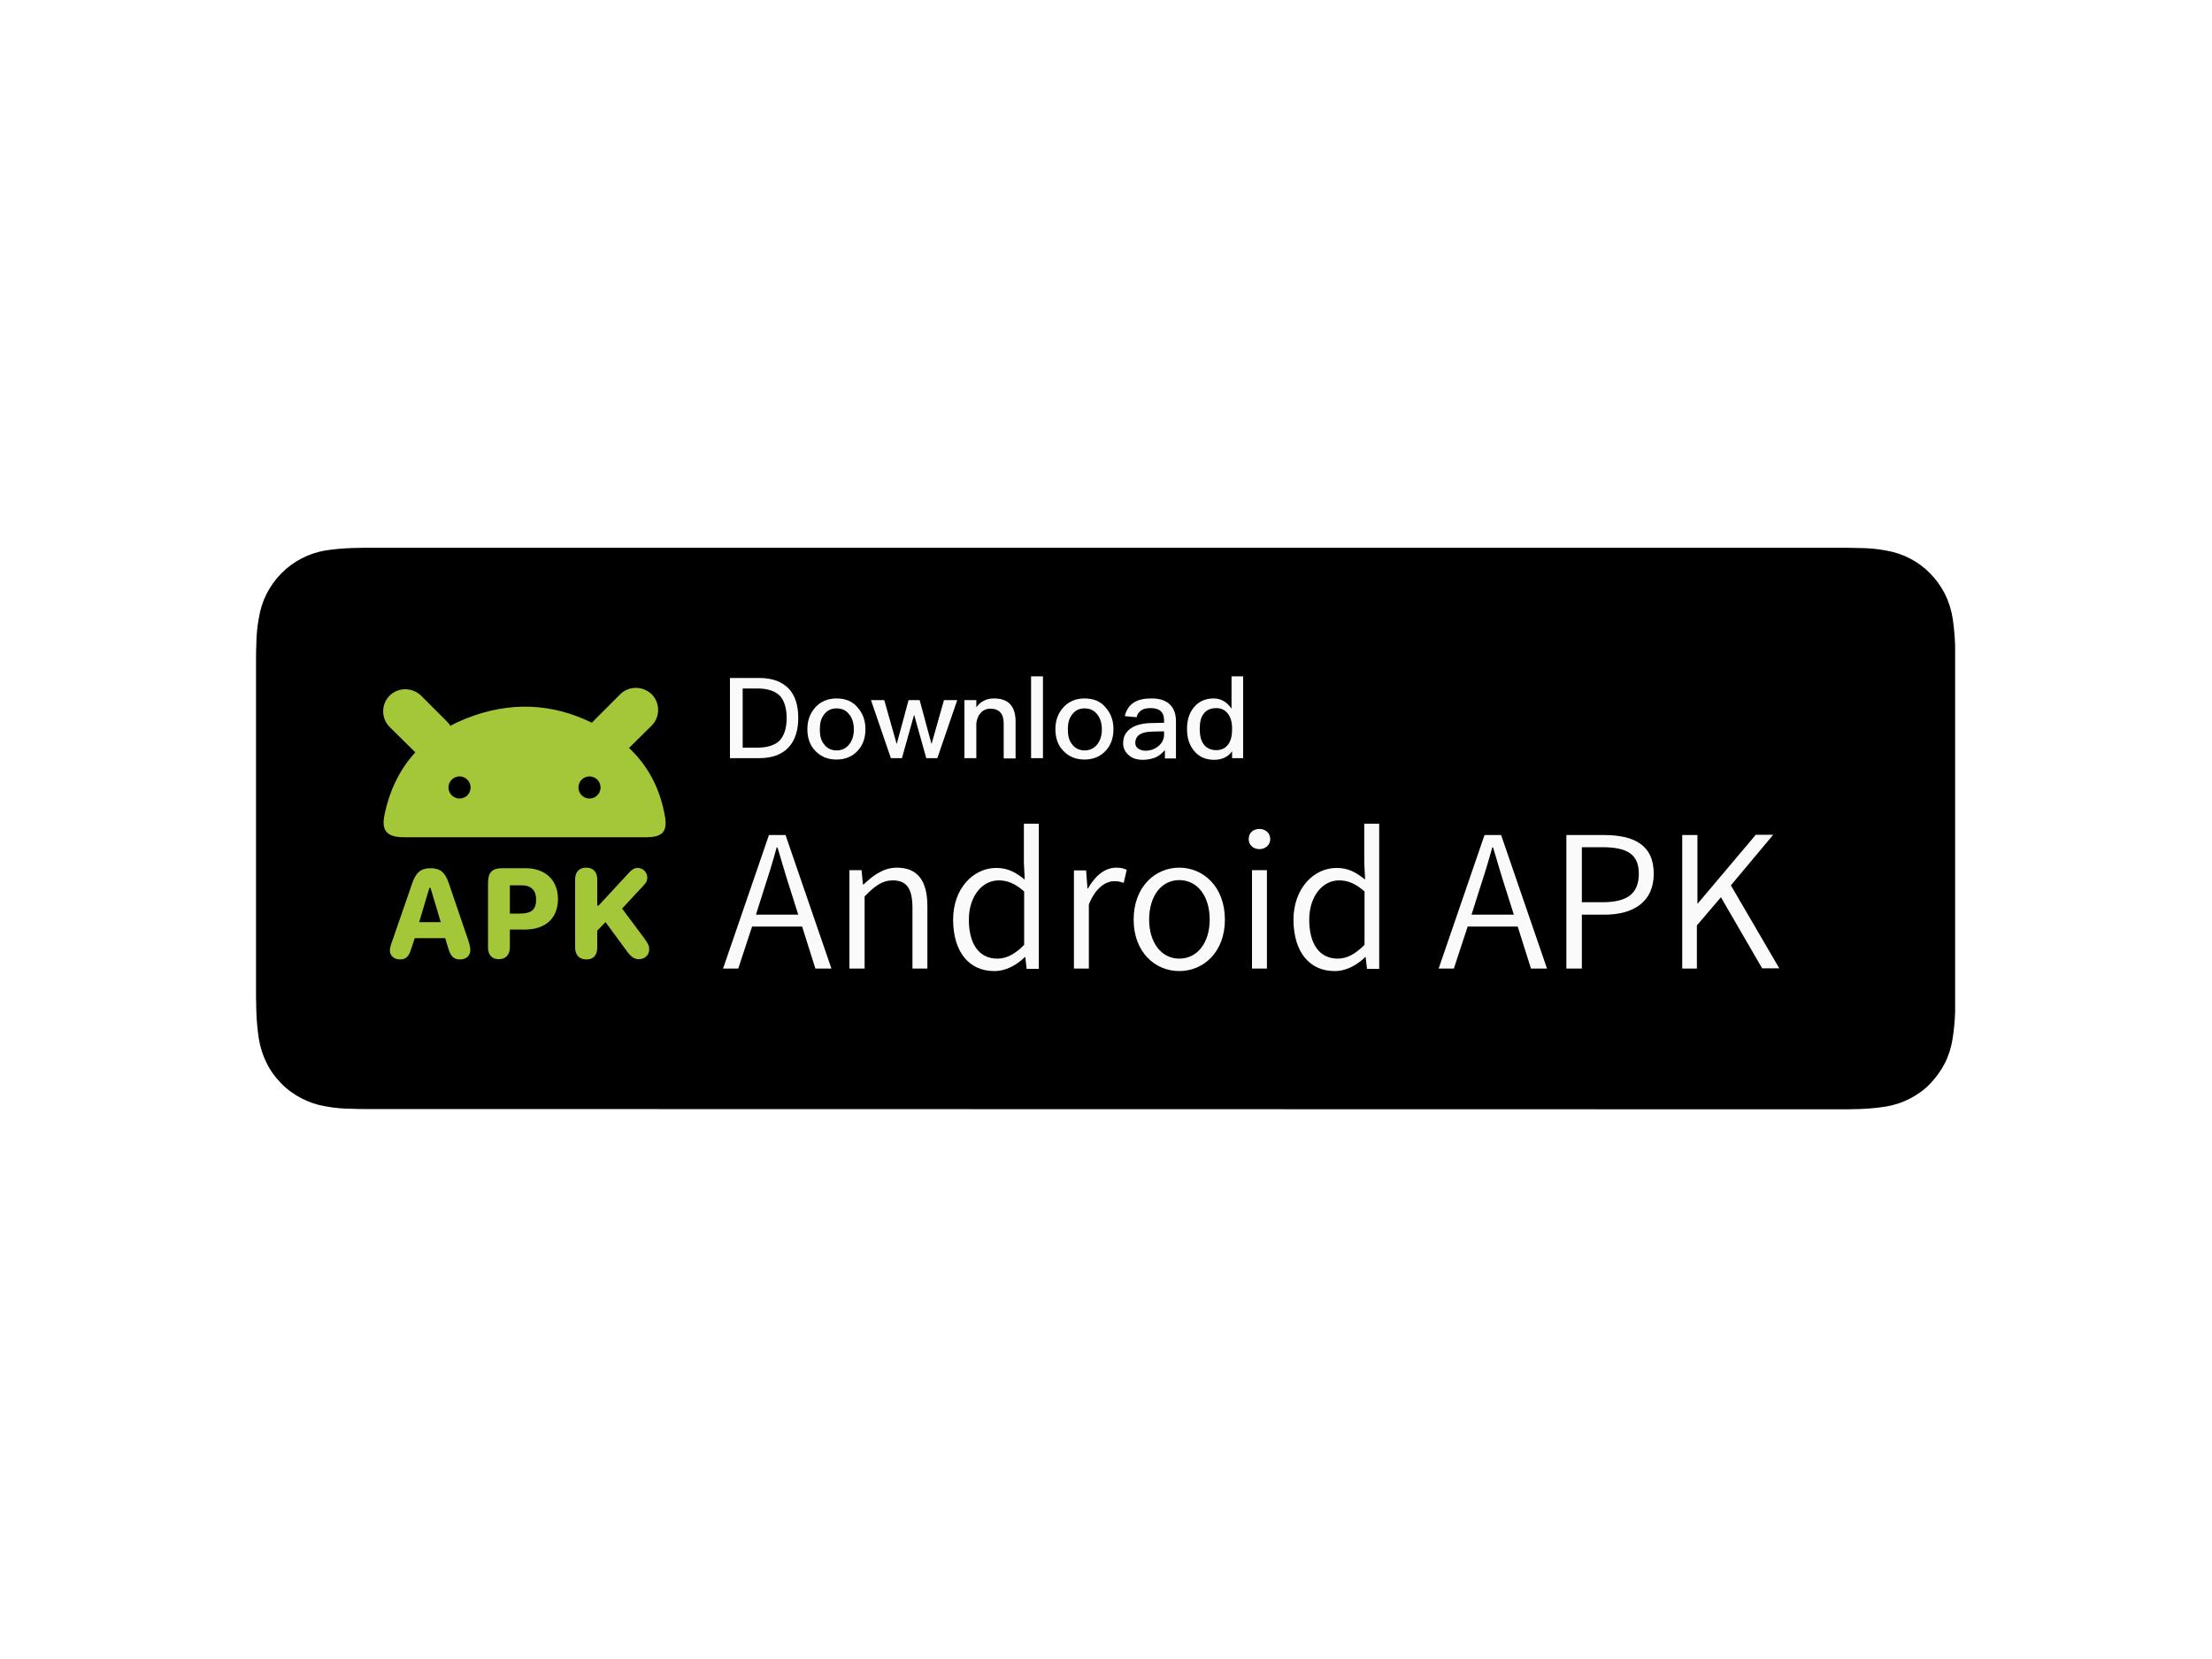
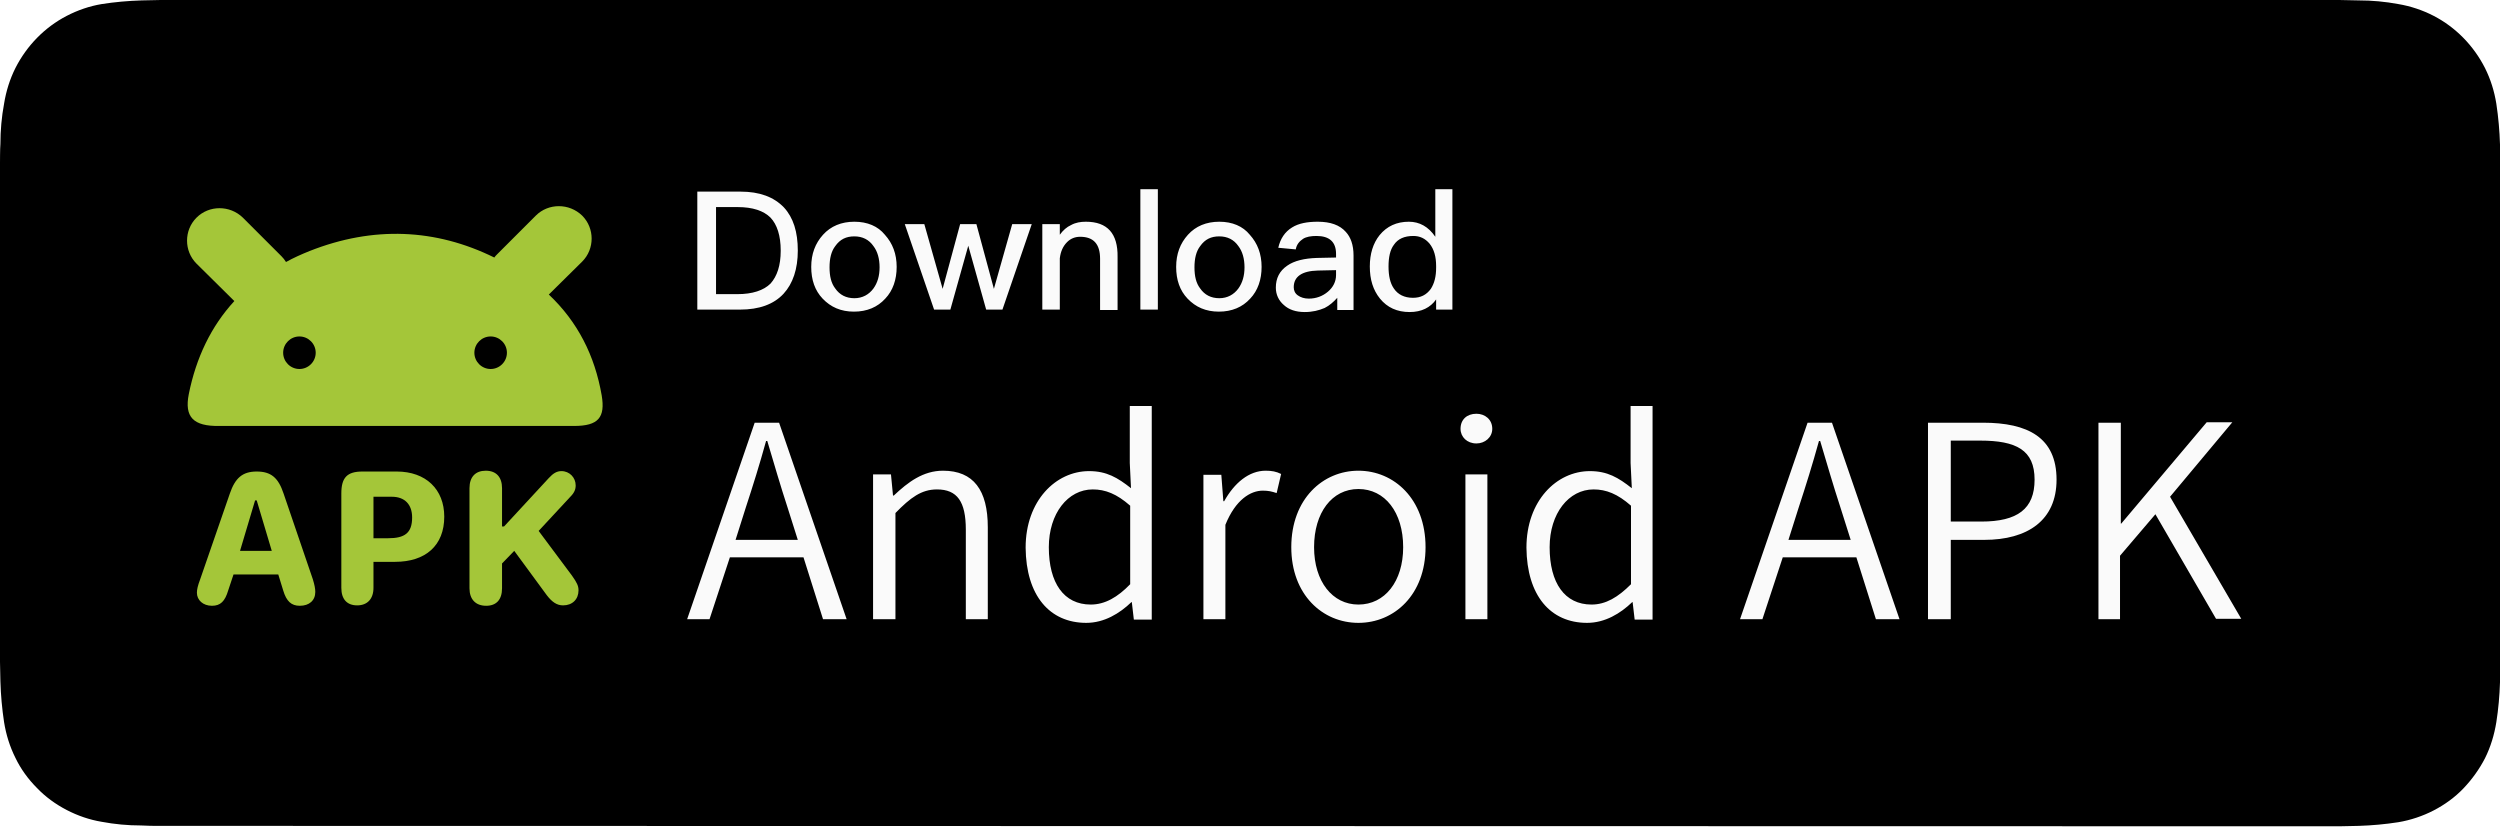
- <svg xmlns="http://www.w3.org/2000/svg" version="1.0" id="katman_1" x="0px" y="0px" viewBox="0 0 800 600" style="enable-background:new 0 0 800 600;" xml:space="preserve">
-   <style type="text/css">
+ <svg xmlns="http://www.w3.org/2000/svg" version="1.0" id="katman_1" x="0px" y="0px" viewBox="0 0 614.5 203.1" xml:space="preserve" width="614.5" height="203.1">
+   <defs id="defs1" />
+   <style type="text/css" id="style1">
	.st0{fill-rule:evenodd;clip-rule:evenodd;fill:#A4C639;}
	.st1{fill:#A4C639;}
	.st2{fill:#FAFAFA;}
</style>
-   <g id="K-site-6">
-     <g id="Krystal---final-" transform="translate(-397, -448)">
-       <g id="apk-en" transform="translate(397, 448)">
-         <path id="Path" d="M132,401.1c-1.6,0-3.1,0-4.7-0.1c-3.3,0-6.5-0.3-9.7-0.9c-3-0.5-5.9-1.5-8.6-2.9c-2.7-1.4-5.2-3.2-7.3-5.4     c-2.2-2.2-4-4.7-5.3-7.4c-1.4-2.8-2.3-5.7-2.8-8.8c-0.5-3.3-0.8-6.6-0.9-10c0-1.1-0.1-4.8-0.1-4.8V238.2c0,0,0-3.7,0.1-4.7     c0-3.3,0.3-6.7,0.9-9.9c0.5-3.1,1.4-6,2.8-8.8c2.8-5.5,7.2-10,12.6-12.8c2.7-1.4,5.6-2.4,8.6-2.9c3.2-0.5,6.5-0.8,9.8-0.9     l4.7-0.1h535.5l4.8,0.1c3.2,0,6.5,0.3,9.7,0.9c3,0.5,6,1.5,8.7,2.9c5.4,2.8,9.8,7.3,12.6,12.8c1.4,2.8,2.3,5.7,2.8,8.8     c0.5,3.3,0.8,6.7,0.9,10c0,1.5,0,3.1,0,4.7c0,2,0,3.9,0,5.8v111.1c0,1.9,0,3.8,0,5.7c0,1.7,0,3.3,0,4.9c-0.1,3.3-0.4,6.6-0.9,9.8     c-0.5,3.1-1.4,6.1-2.8,8.9c-1.4,2.7-3.2,5.2-5.3,7.4c-2.1,2.2-4.6,4-7.3,5.4c-2.7,1.4-5.7,2.4-8.7,2.9c-3.2,0.5-6.5,0.8-9.7,0.9     c-1.5,0-3.1,0.1-4.7,0.1l-5.7,0L132,401.1z" />
-         <path id="Shape" class="st0" d="M214.1,261.4c0.2-0.3,0.4-0.5,0.7-0.8l9.5-9.5c3.1-3.1,8.2-3.1,11.4,0c3.1,3.1,3.1,8.2,0,11.3     l-8.2,8.1c7.1,6.7,11.3,15,13,24.8c0.9,5.4-0.8,7.5-6.8,7.5l-87.2,0c-6.4,0.1-8.6-2.2-7.5-7.8c1.8-9,5.5-16.7,11.2-22.9l-9.3-9.2     c-3.1-3.1-3.1-8.2,0-11.3c3.1-3.1,8.2-3.1,11.4,0l9.5,9.5c0.4,0.4,0.8,0.9,1.1,1.4c1.8-1,3.8-1.9,5.8-2.7     C184.4,253.6,199.7,254.3,214.1,261.4z M170.2,284.8c0,2.2-1.8,4-4,4c-2.2,0-4-1.8-4-4c0-2.2,1.8-4,4-4     C168.4,280.8,170.2,282.6,170.2,284.8z M213.2,288.8c2.2,0,4-1.8,4-4c0-2.2-1.8-4-4-4c-2.2,0-4,1.8-4,4     C209.2,287,211,288.8,213.2,288.8z" />
-         <path id="Shape_00000062156159513692599870000007454928920405724051_" class="st1" d="M144.7,347c2.1,0,3.2-1.1,4-3.8l1.3-3.9h11     l1.2,3.9c0.8,2.7,2,3.8,4.1,3.8c2.3,0,3.8-1.3,3.8-3.4c0-0.8-0.2-1.8-0.6-3.1l-7.2-21.1c-1.3-3.9-3.1-5.4-6.6-5.4     s-5.3,1.6-6.6,5.4l-7.3,21.1c-0.6,1.6-0.8,2.5-0.8,3.3C141,345.6,142.5,347,144.7,347z M151.6,333.5l3.7-12.4h0.4l3.7,12.4H151.6     z" />
-         <path id="Shape_00000119819762168567224120000007194588840098864538_" class="st1" d="M180.4,346.9c2.5,0,4-1.6,4-4.3v-6.4h5.3     c7.5,0,12.1-4,12.1-11.1c0-6.7-4.5-11.1-11.7-11.1h-8.4c-3.8,0-5.2,1.5-5.2,5.4v23.2C176.5,345.4,177.9,346.9,180.4,346.9z      M184.4,330.4v-10.2h4.5c3.2,0,5,1.9,5,5.1c0,3.8-1.8,5.1-5.9,5.1H184.4z" />
-         <path id="Path_00000104674802263785953230000010432242082412835517_" class="st1" d="M231,346.9c2.3,0,3.8-1.5,3.8-3.7     c0-1.1-0.4-1.9-1.6-3.6l-8.2-11l7.7-8.3c1.1-1.1,1.4-1.9,1.4-2.9c0-1.9-1.5-3.5-3.5-3.5c-1.1,0-2,0.5-3.1,1.7l-11,11.9H216v-9.4     c0-2.7-1.4-4.3-4-4.3c-2.5,0-4,1.5-4,4.3v24.6c0,2.7,1.5,4.3,4.1,4.3c2.5,0,3.9-1.5,3.9-4.3v-6.1l3-3.1l8,10.9     C228.3,346.1,229.5,346.9,231,346.9z" />
-         <path id="Shape_00000142864597391006816290000004069479167641885085_" class="st2" d="M264,245.2v29h10.5c4.7,0,8.3-1.3,10.7-3.9     c2.3-2.5,3.5-6.1,3.5-10.6c0-4.6-1.1-8.1-3.4-10.6c-2.5-2.6-6-3.9-10.7-3.9H264z M268.5,249h5.4c3.7,0,6.4,0.9,8.1,2.6     c1.6,1.7,2.5,4.4,2.5,8.1c0,3.7-0.9,6.3-2.5,8.1c-1.7,1.7-4.5,2.6-8.1,2.6h-5.3V249z M302.6,252.6c-3.2,0-5.8,1.1-7.7,3.2     c-1.9,2.1-2.9,4.7-2.9,7.9c0,3.2,0.9,5.8,2.8,7.8c2,2.1,4.5,3.2,7.7,3.2s5.8-1.1,7.7-3.2c1.9-2,2.8-4.7,2.8-7.8     c0-3.2-1-5.8-2.9-7.9C308.4,253.7,305.8,252.6,302.6,252.6z M302.6,256.2c2,0,3.6,0.8,4.7,2.4c1,1.3,1.5,3.1,1.5,5.2     c0,2.1-0.5,3.8-1.5,5.2c-1.1,1.5-2.7,2.4-4.7,2.4s-3.6-0.8-4.7-2.4c-1-1.3-1.4-3-1.4-5.2c0-2.1,0.4-3.9,1.4-5.2     C299.1,256.9,300.6,256.2,302.6,256.2z M315,253.2l7.2,21h4l4.4-15.7l4.4,15.7h4l7.2-21h-4.8l-4.5,15.9l-4.3-15.9h-4l-4.3,15.9     l-4.5-15.9H315z M359.5,252.6c-1.3,0-2.5,0.2-3.6,0.8c-1.1,0.5-2,1.3-2.8,2.4v-2.6h-4.3v21h4.3v-12.6c0.2-1.7,0.8-3,1.8-4     c0.9-0.9,2-1.3,3.2-1.3c3.3,0,4.9,1.8,4.9,5.4v12.6h4.3v-13C367.4,255.5,364.8,252.6,359.5,252.6z M372.9,244.6v29.6h4.3v-29.6     H372.9z M392.3,252.6c-3.2,0-5.8,1.1-7.7,3.2c-1.9,2.1-2.9,4.7-2.9,7.9c0,3.2,0.9,5.8,2.8,7.8c2,2.1,4.5,3.2,7.7,3.2     c3.2,0,5.8-1.1,7.7-3.2c1.9-2,2.8-4.7,2.8-7.8c0-3.2-1-5.8-2.9-7.9C398.1,253.7,395.5,252.6,392.3,252.6z M392.3,256.2     c2,0,3.6,0.8,4.7,2.4c1,1.3,1.5,3.1,1.5,5.2c0,2.1-0.5,3.8-1.5,5.2c-1.1,1.5-2.7,2.4-4.7,2.4c-2,0-3.6-0.8-4.7-2.4     c-1-1.3-1.4-3-1.4-5.2c0-2.1,0.4-3.9,1.4-5.2C388.8,256.9,390.3,256.2,392.3,256.2z M416.5,252.6c-2.6,0-4.7,0.4-6.3,1.4     c-1.8,1.1-2.9,2.8-3.4,5l4.3,0.4c0.2-1.2,0.9-2,1.8-2.6c0.8-0.5,1.9-0.7,3.3-0.7c3.2,0,4.8,1.5,4.8,4.4v0.9l-4.7,0.1     c-3.1,0.1-5.6,0.7-7.3,1.9c-1.9,1.3-2.8,3.1-2.8,5.4c0,1.7,0.7,3.2,2,4.3c1.2,1.1,2.9,1.7,5.1,1.7c1.9,0,3.5-0.4,4.9-1     c1.2-0.6,2.2-1.5,3.1-2.5v3h4v-13.4c0-2.6-0.7-4.5-1.9-5.8C421.9,253.4,419.6,252.6,416.5,252.6z M421,264.5v1.2     c0,1.6-0.7,3-2,4.1c-1.3,1.1-2.9,1.7-4.7,1.7c-1.1,0-2-0.3-2.7-0.8c-0.7-0.5-1-1.2-1-2c0-2.6,2-4,5.9-4.1L421,264.5z      M445.4,244.6v11.7c-1.7-2.5-3.9-3.7-6.5-3.7c-3,0-5.4,1.1-7.2,3.3c-1.6,2-2.4,4.6-2.4,7.7c0,3.2,0.8,5.8,2.5,7.9     c1.8,2.2,4.2,3.3,7.3,3.3c2.9,0,5.1-1.1,6.5-3.1v2.5h4v-29.6H445.4z M440,256.1c1.6,0,2.9,0.6,4,1.9c1.1,1.4,1.6,3.2,1.6,5.5v0.4     c0,2.1-0.4,3.8-1.3,5.2c-1.1,1.5-2.5,2.2-4.4,2.2c-2.1,0-3.7-0.8-4.7-2.3c-0.9-1.3-1.3-3.1-1.3-5.4s0.4-4.1,1.3-5.3     C436.2,256.8,437.8,256.1,440,256.1z" />
-         <path id="Shape_00000156589177487486049790000007684168799740552875_" class="st2" d="M273.4,330.8l2.5-7.9     c1.8-5.5,3.4-10.6,5-16.4h0.3c1.7,5.7,3.2,10.9,5,16.4l2.5,7.9H273.4z M294.9,350.3h5.8L284.1,302h-6l-16.6,48.3h5.5l5-15.2h18.1     L294.9,350.3z M307.3,350.3h5.4v-26.1c3.7-3.8,6.4-5.8,10.2-5.8c5,0,7.1,3,7.1,9.9v22h5.4v-22.6c0-9.1-3.5-13.9-11-13.9     c-4.9,0-8.6,2.8-12.1,6.1h-0.2l-0.5-5.2h-4.4V350.3z M359.6,351.2c4.4,0,8.2-2.3,11.1-5.1h0.1l0.5,4.3h4.4v-52.5h-5.4v14l0.3,6.2     c-3.3-2.6-6-4.2-10.3-4.2c-8.2,0-15.6,7.3-15.6,18.8C344.8,344.5,350.6,351.2,359.6,351.2z M360.7,346.7     c-6.6,0-10.3-5.3-10.3-14.1c0-8.3,4.7-14.2,10.8-14.2c3.1,0,5.9,1.1,9.2,4v19.3C367.3,344.9,364.2,346.7,360.7,346.7z      M388.4,350.3h5.4v-23.2c2.5-6.2,6.2-8.4,9.2-8.4c1.4,0,2.2,0.2,3.4,0.6l1.1-4.7c-1.2-0.6-2.3-0.8-3.8-0.8c-4.1,0-7.7,3-10.2,7.5     h-0.2l-0.5-6.5h-4.4V350.3z M426.5,351.2c8.8,0,16.5-6.9,16.5-18.6c0-11.9-7.8-18.8-16.5-18.8s-16.5,6.9-16.5,18.8     C410,344.3,417.7,351.2,426.5,351.2z M426.5,346.7c-6.4,0-10.9-5.7-10.9-14.1c0-8.5,4.4-14.3,10.9-14.3s11,5.7,11,14.3     C437.5,341,433,346.7,426.5,346.7z M452.8,350.3h5.4v-35.6h-5.4V350.3z M455.5,307.1c2.1,0,3.9-1.5,3.9-3.6     c0-2.3-1.8-3.7-3.9-3.7c-2.3,0-3.9,1.4-3.9,3.7C451.6,305.5,453.2,307.1,455.5,307.1z M482.7,351.2c4.4,0,8.2-2.3,11.1-5.1h0.1     l0.5,4.3h4.4v-52.5h-5.4v14l0.3,6.2c-3.3-2.6-6-4.2-10.3-4.2c-8.2,0-15.6,7.3-15.6,18.8C467.9,344.5,473.7,351.2,482.7,351.2z      M483.8,346.7c-6.6,0-10.3-5.3-10.3-14.1c0-8.3,4.7-14.2,10.8-14.2c3.1,0,5.9,1.1,9.2,4v19.3     C490.3,344.9,487.3,346.7,483.8,346.7z M532.2,330.8l2.5-7.9c1.8-5.5,3.4-10.6,5-16.4h0.3c1.7,5.7,3.2,10.9,5,16.4l2.5,7.9H532.2     z M553.7,350.3h5.8L542.9,302h-6l-16.6,48.3h5.5l5-15.2h18.1L553.7,350.3z M566.6,350.3h5.5v-19.5h8.2c10.7,0,17.8-4.8,17.8-14.8     c0-10.4-7.1-14-18.1-14h-13.5V350.3z M572.1,326.3v-19.9h7.2c8.9,0,13.4,2.3,13.4,9.6c0,7.2-4.2,10.3-13.1,10.3H572.1z      M608.2,350.3h5.5v-15.6l8.7-10.2l14.9,25.7h6.2l-17.5-30l15.3-18.3h-6.3l-21,24.9h-0.1V302h-5.5V350.3z" />
+   <g id="K-site-6" transform="translate(-92.6,-198.1)">
+     <g id="Krystal---final-" transform="translate(-397,-448)">
+       <g id="apk-en" transform="translate(397,448)">
+         <path id="Path" d="m 132,401.1 c -1.6,0 -3.1,0 -4.7,-0.1 -3.3,0 -6.5,-0.3 -9.7,-0.9 -3,-0.5 -5.9,-1.5 -8.6,-2.9 -2.7,-1.4 -5.2,-3.2 -7.3,-5.4 -2.2,-2.2 -4,-4.7 -5.3,-7.4 -1.4,-2.8 -2.3,-5.7 -2.8,-8.8 -0.5,-3.3 -0.8,-6.6 -0.9,-10 0,-1.1 -0.1,-4.8 -0.1,-4.8 V 238.2 c 0,0 0,-3.7 0.1,-4.7 0,-3.3 0.3,-6.7 0.9,-9.9 0.5,-3.1 1.4,-6 2.8,-8.8 2.8,-5.5 7.2,-10 12.6,-12.8 2.7,-1.4 5.6,-2.4 8.6,-2.9 3.2,-0.5 6.5,-0.8 9.8,-0.9 l 4.7,-0.1 h 535.5 l 4.8,0.1 c 3.2,0 6.5,0.3 9.7,0.9 3,0.5 6,1.5 8.7,2.9 5.4,2.8 9.8,7.3 12.6,12.8 1.4,2.8 2.3,5.7 2.8,8.8 0.5,3.3 0.8,6.7 0.9,10 0,1.5 0,3.1 0,4.7 0,2 0,3.9 0,5.8 v 111.1 c 0,1.9 0,3.8 0,5.7 0,1.7 0,3.3 0,4.9 -0.1,3.3 -0.4,6.6 -0.9,9.8 -0.5,3.1 -1.4,6.1 -2.8,8.9 -1.4,2.7 -3.2,5.2 -5.3,7.4 -2.1,2.2 -4.6,4 -7.3,5.4 -2.7,1.4 -5.7,2.4 -8.7,2.9 -3.2,0.5 -6.5,0.8 -9.7,0.9 -1.5,0 -3.1,0.1 -4.7,0.1 H 662 Z" />
+         <path id="Shape" class="st0" d="m 214.1,261.4 c 0.2,-0.3 0.4,-0.5 0.7,-0.8 l 9.5,-9.5 c 3.1,-3.1 8.2,-3.1 11.4,0 3.1,3.1 3.1,8.2 0,11.3 l -8.2,8.1 c 7.1,6.7 11.3,15 13,24.8 0.9,5.4 -0.8,7.5 -6.8,7.5 h -87.2 c -6.4,0.1 -8.6,-2.2 -7.5,-7.8 1.8,-9 5.5,-16.7 11.2,-22.9 l -9.3,-9.2 c -3.1,-3.1 -3.1,-8.2 0,-11.3 3.1,-3.1 8.2,-3.1 11.4,0 l 9.5,9.5 c 0.4,0.4 0.8,0.9 1.1,1.4 1.8,-1 3.8,-1.9 5.8,-2.7 15.7,-6.2 31,-5.5 45.4,1.6 z m -43.9,23.4 c 0,2.2 -1.8,4 -4,4 -2.2,0 -4,-1.8 -4,-4 0,-2.2 1.8,-4 4,-4 2.2,0 4,1.8 4,4 z m 43,4 c 2.2,0 4,-1.8 4,-4 0,-2.2 -1.8,-4 -4,-4 -2.2,0 -4,1.8 -4,4 0,2.2 1.8,4 4,4 z" />
+         <path id="Shape_00000062156159513692599870000007454928920405724051_" class="st1" d="m 144.7,347 c 2.1,0 3.2,-1.1 4,-3.8 l 1.3,-3.9 h 11 l 1.2,3.9 c 0.8,2.7 2,3.8 4.1,3.8 2.3,0 3.8,-1.3 3.8,-3.4 0,-0.8 -0.2,-1.8 -0.6,-3.1 l -7.2,-21.1 c -1.3,-3.9 -3.1,-5.4 -6.6,-5.4 -3.5,0 -5.3,1.6 -6.6,5.4 l -7.3,21.1 c -0.6,1.6 -0.8,2.5 -0.8,3.3 0,1.8 1.5,3.2 3.7,3.2 z m 6.9,-13.5 3.7,-12.4 h 0.4 l 3.7,12.4 z" />
+         <path id="Shape_00000119819762168567224120000007194588840098864538_" class="st1" d="m 180.4,346.9 c 2.5,0 4,-1.6 4,-4.3 v -6.4 h 5.3 c 7.5,0 12.1,-4 12.1,-11.1 0,-6.7 -4.5,-11.1 -11.7,-11.1 h -8.4 c -3.8,0 -5.2,1.5 -5.2,5.4 v 23.2 c 0,2.8 1.4,4.3 3.9,4.3 z m 4,-16.5 v -10.2 h 4.5 c 3.2,0 5,1.9 5,5.1 0,3.8 -1.8,5.1 -5.9,5.1 z" />
+         <path id="Path_00000104674802263785953230000010432242082412835517_" class="st1" d="m 231,346.9 c 2.3,0 3.8,-1.5 3.8,-3.7 0,-1.1 -0.4,-1.9 -1.6,-3.6 l -8.2,-11 7.7,-8.3 c 1.1,-1.1 1.4,-1.9 1.4,-2.9 0,-1.9 -1.5,-3.5 -3.5,-3.5 -1.1,0 -2,0.5 -3.1,1.7 l -11,11.9 H 216 v -9.4 c 0,-2.7 -1.4,-4.3 -4,-4.3 -2.5,0 -4,1.5 -4,4.3 v 24.6 c 0,2.7 1.5,4.3 4.1,4.3 2.5,0 3.9,-1.5 3.9,-4.3 v -6.1 l 3,-3.1 8,10.9 c 1.3,1.7 2.5,2.5 4,2.5 z" />
+         <path id="Shape_00000142864597391006816290000004069479167641885085_" class="st2" d="m 264,245.2 v 29 h 10.5 c 4.7,0 8.3,-1.3 10.7,-3.9 2.3,-2.5 3.5,-6.1 3.5,-10.6 0,-4.6 -1.1,-8.1 -3.4,-10.6 -2.5,-2.6 -6,-3.9 -10.7,-3.9 z m 4.5,3.8 h 5.4 c 3.7,0 6.4,0.9 8.1,2.6 1.6,1.7 2.5,4.4 2.5,8.1 0,3.7 -0.9,6.3 -2.5,8.1 -1.7,1.7 -4.5,2.6 -8.1,2.6 h -5.3 V 249 Z m 34.1,3.6 c -3.2,0 -5.8,1.1 -7.7,3.2 -1.9,2.1 -2.9,4.7 -2.9,7.9 0,3.2 0.9,5.8 2.8,7.8 2,2.1 4.5,3.2 7.7,3.2 3.2,0 5.8,-1.1 7.7,-3.2 1.9,-2 2.8,-4.7 2.8,-7.8 0,-3.2 -1,-5.8 -2.9,-7.9 -1.7,-2.1 -4.3,-3.2 -7.5,-3.2 z m 0,3.6 c 2,0 3.6,0.8 4.7,2.4 1,1.3 1.5,3.1 1.5,5.2 0,2.1 -0.5,3.8 -1.5,5.2 -1.1,1.5 -2.7,2.4 -4.7,2.4 -2,0 -3.6,-0.8 -4.7,-2.4 -1,-1.3 -1.4,-3 -1.4,-5.2 0,-2.1 0.4,-3.9 1.4,-5.2 1.2,-1.7 2.7,-2.4 4.7,-2.4 z m 12.4,-3 7.2,21 h 4 l 4.4,-15.7 4.4,15.7 h 4 l 7.2,-21 h -4.8 l -4.5,15.9 -4.3,-15.9 h -4 l -4.3,15.9 -4.5,-15.9 z m 44.5,-0.6 c -1.3,0 -2.5,0.2 -3.6,0.8 -1.1,0.5 -2,1.3 -2.8,2.4 v -2.6 h -4.3 v 21 h 4.3 v -12.6 c 0.2,-1.7 0.8,-3 1.8,-4 0.9,-0.9 2,-1.3 3.2,-1.3 3.3,0 4.9,1.8 4.9,5.4 v 12.6 h 4.3 v -13 c 0.1,-5.8 -2.5,-8.7 -7.8,-8.7 z m 13.4,-8 v 29.6 h 4.3 v -29.6 z m 19.4,8 c -3.2,0 -5.8,1.1 -7.7,3.2 -1.9,2.1 -2.9,4.7 -2.9,7.9 0,3.2 0.9,5.8 2.8,7.8 2,2.1 4.5,3.2 7.7,3.2 3.2,0 5.8,-1.1 7.7,-3.2 1.9,-2 2.8,-4.7 2.8,-7.8 0,-3.2 -1,-5.8 -2.9,-7.9 -1.7,-2.1 -4.3,-3.2 -7.5,-3.2 z m 0,3.6 c 2,0 3.6,0.8 4.7,2.4 1,1.3 1.5,3.1 1.5,5.2 0,2.1 -0.5,3.8 -1.5,5.2 -1.1,1.5 -2.7,2.4 -4.7,2.4 -2,0 -3.6,-0.8 -4.7,-2.4 -1,-1.3 -1.4,-3 -1.4,-5.2 0,-2.1 0.4,-3.9 1.4,-5.2 1.2,-1.7 2.7,-2.4 4.7,-2.4 z m 24.2,-3.6 c -2.6,0 -4.7,0.4 -6.3,1.4 -1.8,1.1 -2.9,2.8 -3.4,5 l 4.3,0.4 c 0.2,-1.2 0.9,-2 1.8,-2.6 0.8,-0.5 1.9,-0.7 3.3,-0.7 3.2,0 4.8,1.5 4.8,4.4 v 0.9 l -4.7,0.1 c -3.1,0.1 -5.6,0.7 -7.3,1.9 -1.9,1.3 -2.8,3.1 -2.8,5.4 0,1.7 0.7,3.2 2,4.3 1.2,1.1 2.9,1.7 5.1,1.7 1.9,0 3.5,-0.4 4.9,-1 1.2,-0.6 2.2,-1.5 3.1,-2.5 v 3 h 4 v -13.4 c 0,-2.6 -0.7,-4.5 -1.9,-5.8 -1.5,-1.7 -3.8,-2.5 -6.9,-2.5 z m 4.5,11.9 v 1.2 c 0,1.6 -0.7,3 -2,4.1 -1.3,1.1 -2.9,1.7 -4.7,1.7 -1.1,0 -2,-0.3 -2.7,-0.8 -0.7,-0.5 -1,-1.2 -1,-2 0,-2.6 2,-4 5.9,-4.1 z m 24.4,-19.9 v 11.7 c -1.7,-2.5 -3.9,-3.7 -6.5,-3.7 -3,0 -5.4,1.1 -7.2,3.3 -1.6,2 -2.4,4.6 -2.4,7.7 0,3.2 0.8,5.8 2.5,7.9 1.8,2.2 4.2,3.3 7.3,3.3 2.9,0 5.1,-1.1 6.5,-3.1 v 2.5 h 4 v -29.6 z m -5.4,11.5 c 1.6,0 2.9,0.6 4,1.9 1.1,1.4 1.6,3.2 1.6,5.5 v 0.4 c 0,2.1 -0.4,3.8 -1.3,5.2 -1.1,1.5 -2.5,2.2 -4.4,2.2 -2.1,0 -3.7,-0.8 -4.7,-2.3 -0.9,-1.3 -1.3,-3.1 -1.3,-5.4 0,-2.3 0.4,-4.1 1.3,-5.3 1,-1.5 2.6,-2.2 4.8,-2.2 z" />
+         <path id="Shape_00000156589177487486049790000007684168799740552875_" class="st2" d="m 273.4,330.8 2.5,-7.9 c 1.8,-5.5 3.4,-10.6 5,-16.4 h 0.3 c 1.7,5.7 3.2,10.9 5,16.4 l 2.5,7.9 z m 21.5,19.5 h 5.8 L 284.1,302 h -6 l -16.6,48.3 h 5.5 l 5,-15.2 h 18.1 z m 12.4,0 h 5.4 v -26.1 c 3.7,-3.8 6.4,-5.8 10.2,-5.8 5,0 7.1,3 7.1,9.9 v 22 h 5.4 v -22.6 c 0,-9.1 -3.5,-13.9 -11,-13.9 -4.9,0 -8.6,2.8 -12.1,6.1 h -0.2 l -0.5,-5.2 h -4.4 v 35.6 z m 52.3,0.9 c 4.4,0 8.2,-2.3 11.1,-5.1 h 0.1 l 0.5,4.3 h 4.4 v -52.5 h -5.4 v 14 l 0.3,6.2 c -3.3,-2.6 -6,-4.2 -10.3,-4.2 -8.2,0 -15.6,7.3 -15.6,18.8 0.1,11.8 5.9,18.5 14.9,18.5 z m 1.1,-4.5 c -6.6,0 -10.3,-5.3 -10.3,-14.1 0,-8.3 4.7,-14.2 10.8,-14.2 3.1,0 5.9,1.1 9.2,4 v 19.3 c -3.1,3.2 -6.2,5 -9.7,5 z m 27.7,3.6 h 5.4 v -23.2 c 2.5,-6.2 6.2,-8.4 9.2,-8.4 1.4,0 2.2,0.2 3.4,0.6 l 1.1,-4.7 c -1.2,-0.6 -2.3,-0.8 -3.8,-0.8 -4.1,0 -7.7,3 -10.2,7.5 h -0.2 l -0.5,-6.5 h -4.4 z m 38.1,0.9 c 8.8,0 16.5,-6.9 16.5,-18.6 0,-11.9 -7.8,-18.8 -16.5,-18.8 -8.7,0 -16.5,6.9 -16.5,18.8 0,11.7 7.7,18.6 16.5,18.6 z m 0,-4.5 c -6.4,0 -10.9,-5.7 -10.9,-14.1 0,-8.5 4.4,-14.3 10.9,-14.3 6.5,0 11,5.7 11,14.3 0,8.4 -4.5,14.1 -11,14.1 z m 26.3,3.6 h 5.4 v -35.6 h -5.4 z m 2.7,-43.2 c 2.1,0 3.9,-1.5 3.9,-3.6 0,-2.3 -1.8,-3.7 -3.9,-3.7 -2.3,0 -3.9,1.4 -3.9,3.7 0,2 1.6,3.6 3.9,3.6 z m 27.2,44.1 c 4.4,0 8.2,-2.3 11.1,-5.1 h 0.1 l 0.5,4.3 h 4.4 v -52.5 h -5.4 v 14 l 0.3,6.2 c -3.3,-2.6 -6,-4.2 -10.3,-4.2 -8.2,0 -15.6,7.3 -15.6,18.8 0.1,11.8 5.9,18.5 14.9,18.5 z m 1.1,-4.5 c -6.6,0 -10.3,-5.3 -10.3,-14.1 0,-8.3 4.7,-14.2 10.8,-14.2 3.1,0 5.9,1.1 9.2,4 v 19.3 c -3.2,3.2 -6.2,5 -9.7,5 z m 48.4,-15.9 2.5,-7.9 c 1.8,-5.5 3.4,-10.6 5,-16.4 h 0.3 c 1.7,5.7 3.2,10.9 5,16.4 l 2.5,7.9 z m 21.5,19.5 h 5.8 L 542.9,302 h -6 l -16.6,48.3 h 5.5 l 5,-15.2 h 18.1 z m 12.9,0 h 5.5 v -19.5 h 8.2 c 10.7,0 17.8,-4.8 17.8,-14.8 0,-10.4 -7.1,-14 -18.1,-14 h -13.5 v 48.3 z m 5.5,-24 v -19.9 h 7.2 c 8.9,0 13.4,2.3 13.4,9.6 0,7.2 -4.2,10.3 -13.1,10.3 z m 36.1,24 h 5.5 v -15.6 l 8.7,-10.2 14.9,25.7 h 6.2 l -17.5,-30 15.3,-18.3 H 635 l -21,24.9 h -0.1 V 302 h -5.5 v 48.3 z" />
      </g>
    </g>
  </g>
</svg>
